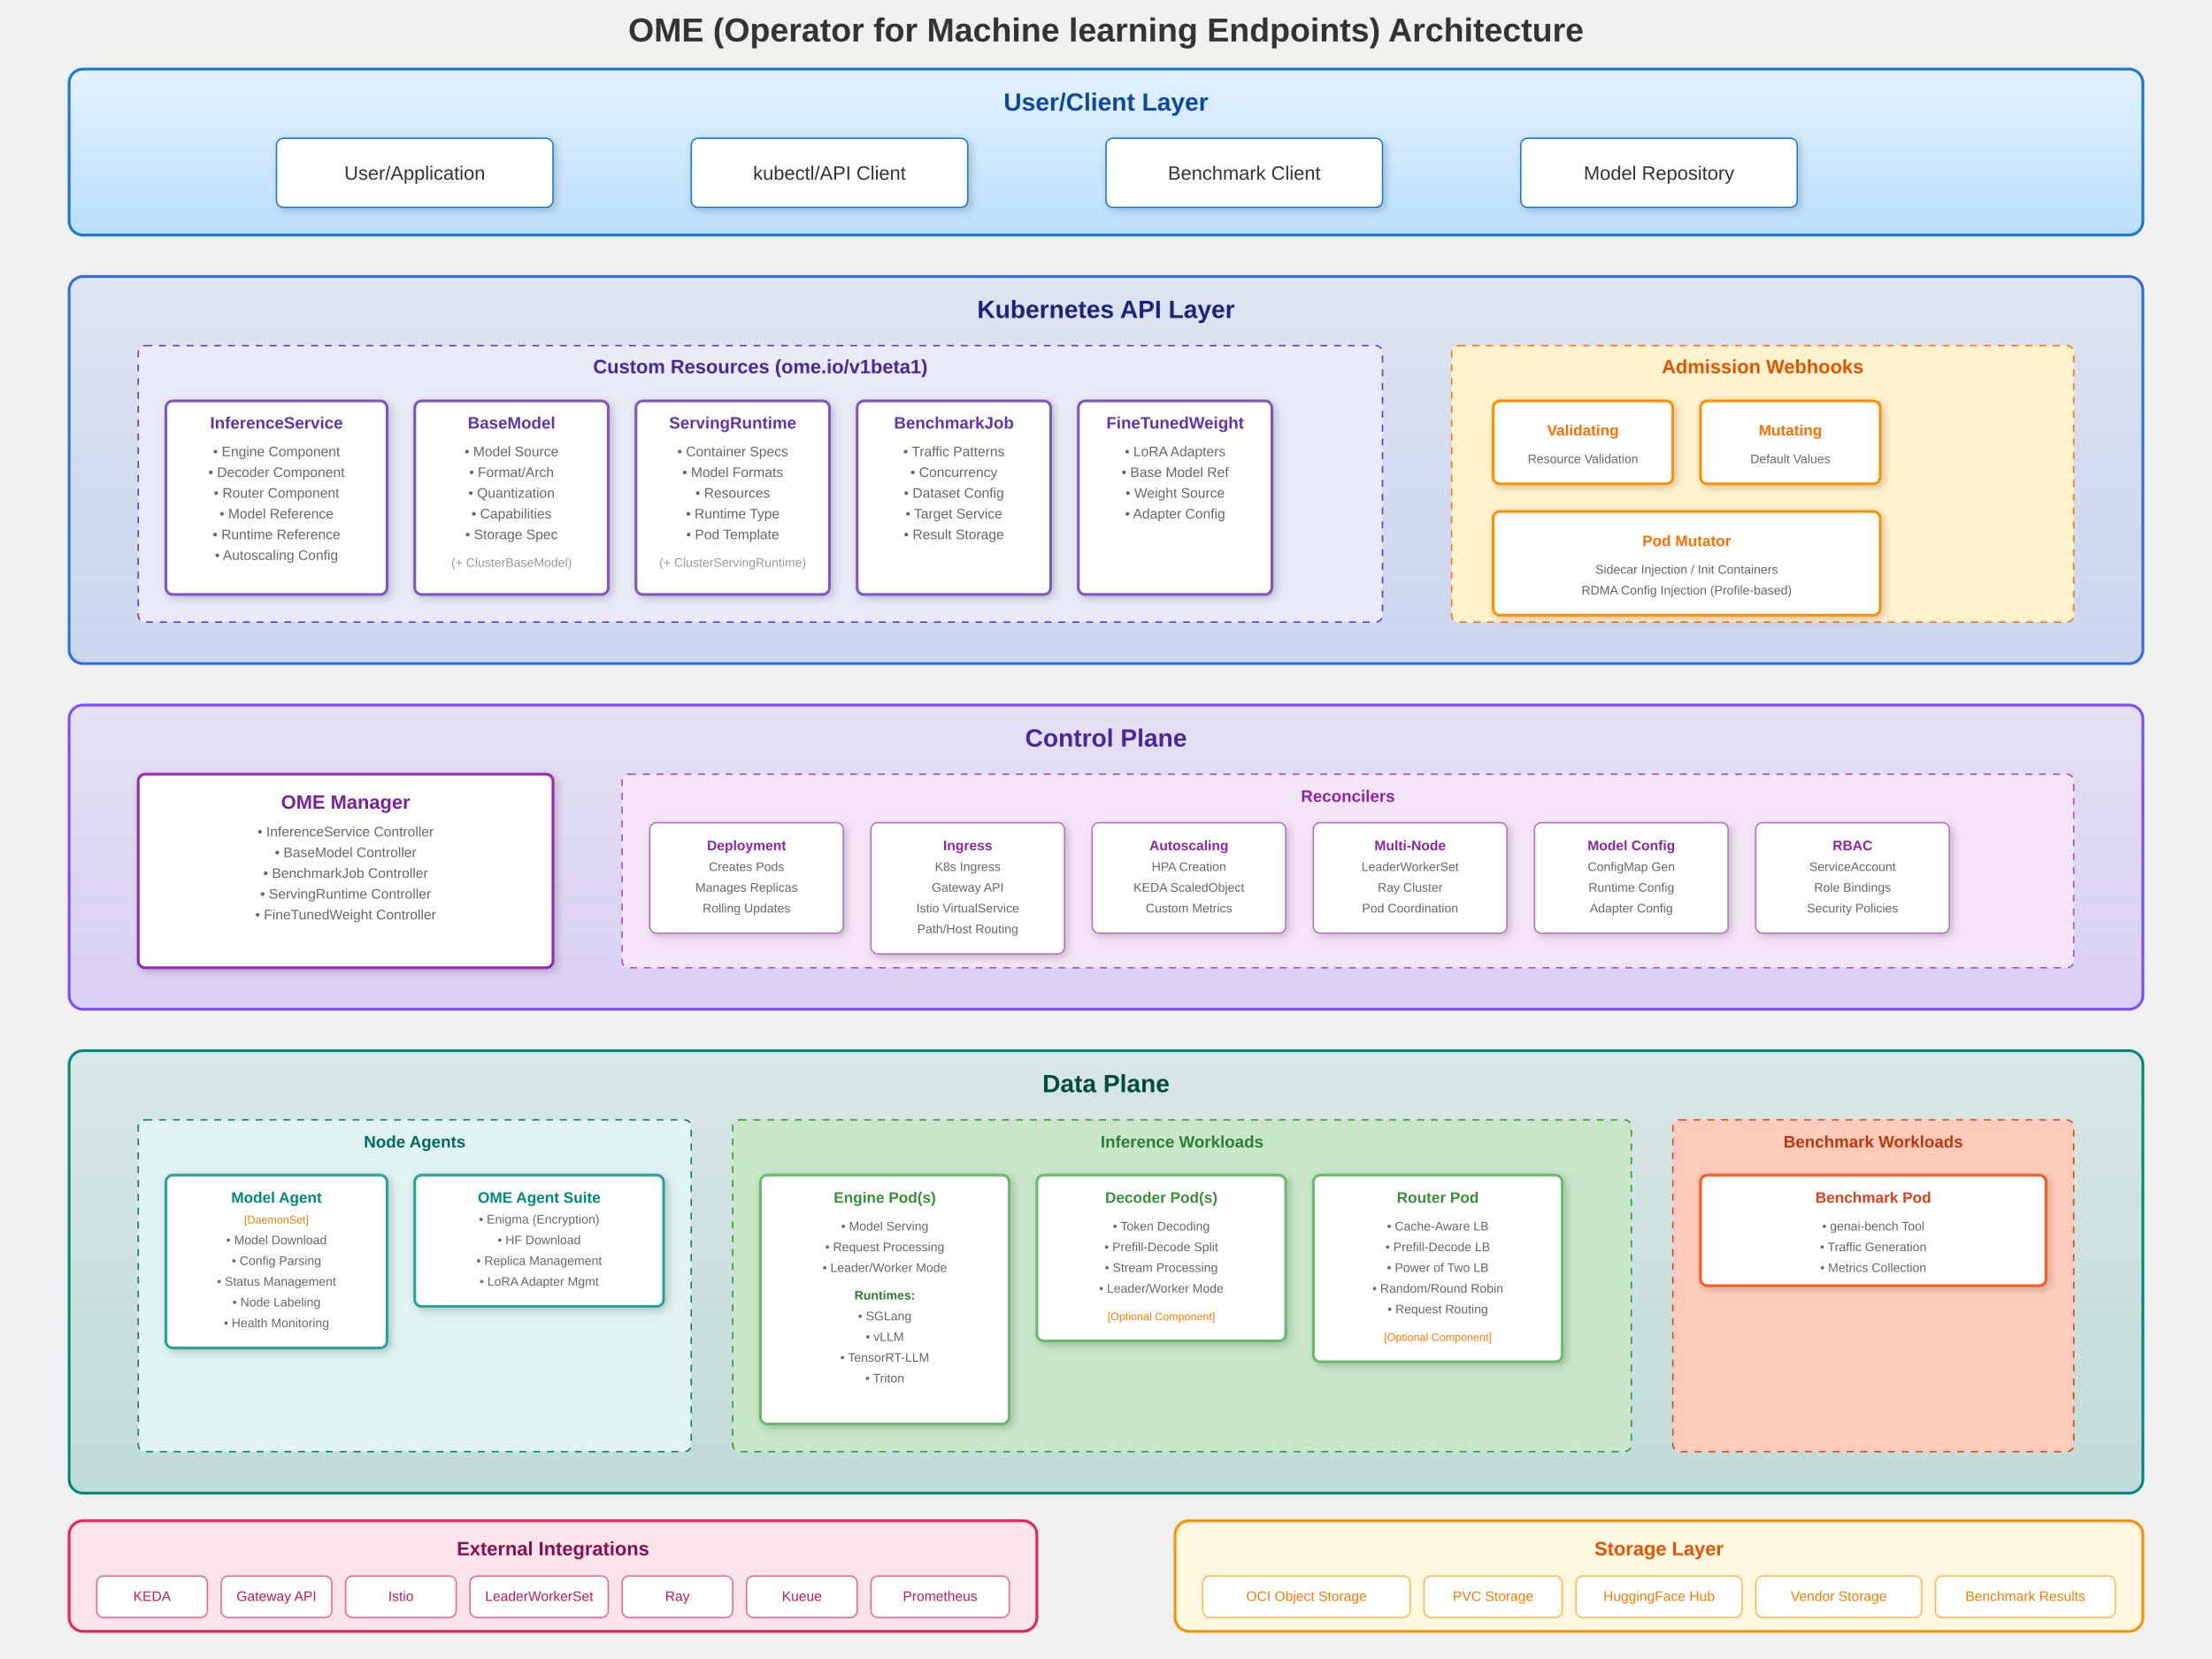
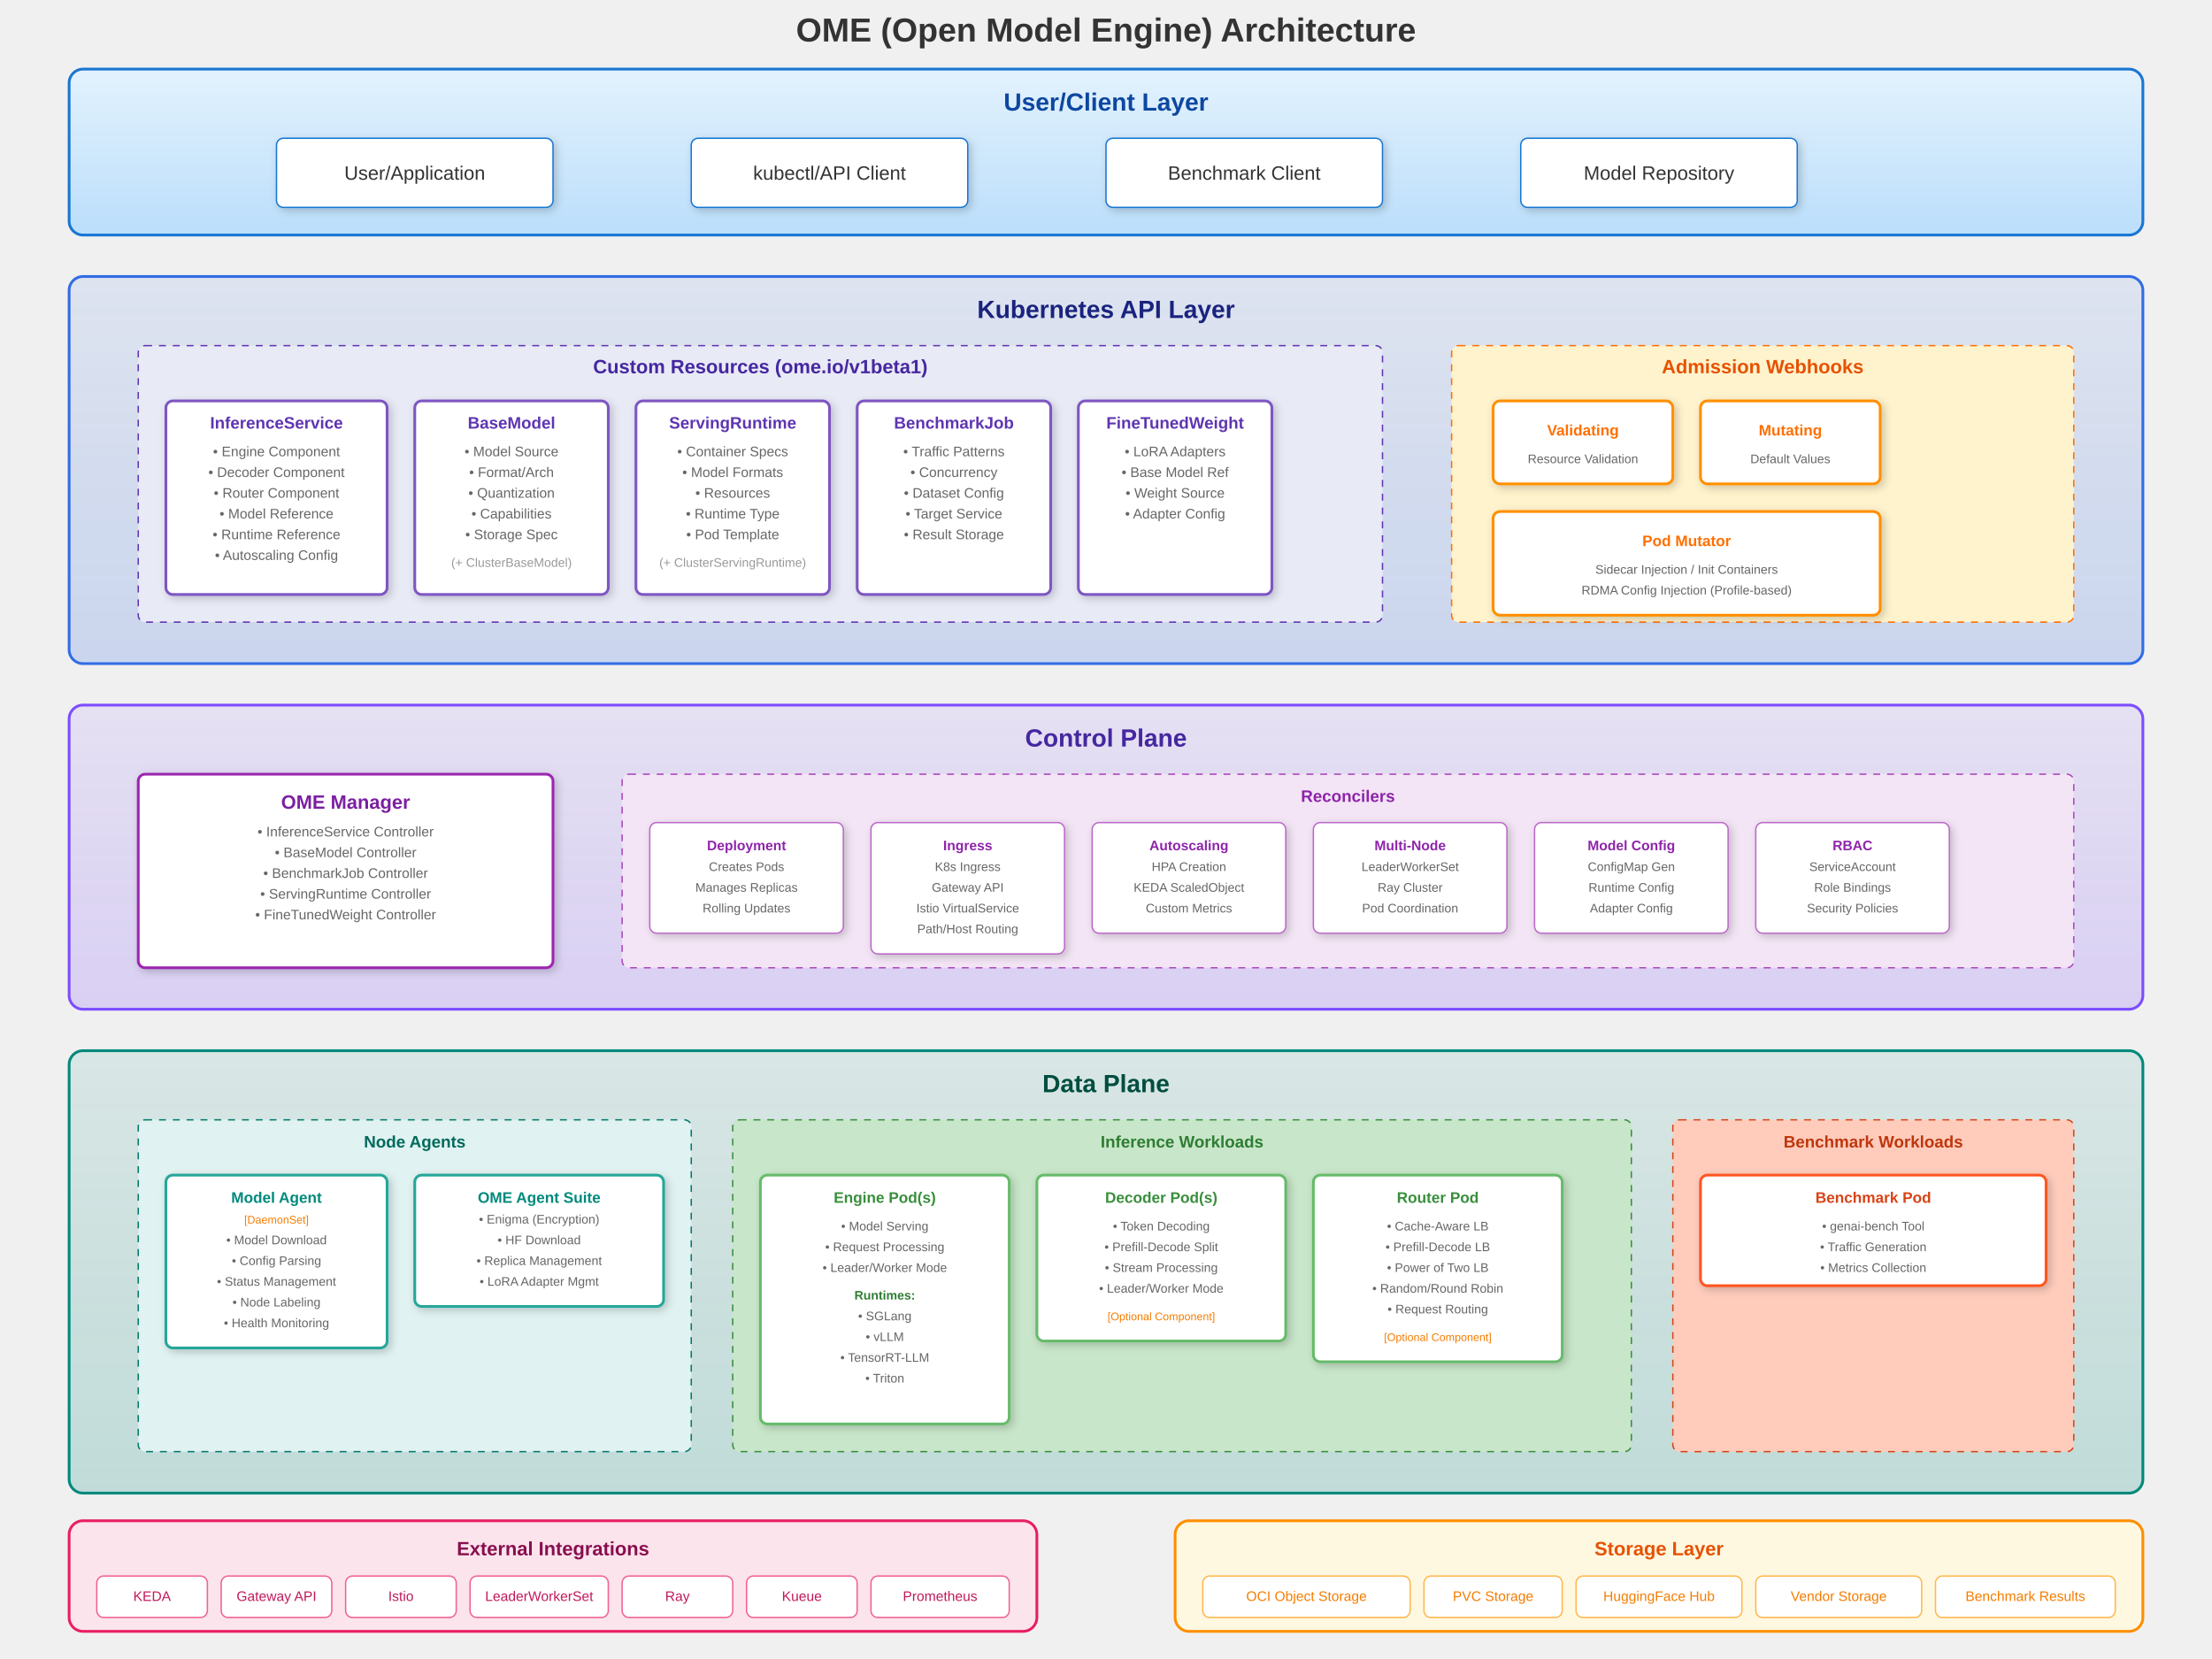
<svg xmlns="http://www.w3.org/2000/svg" width="1600" height="1200" style="background-color: white;">
  <defs>
    <linearGradient id="userGradient" x1="0%" y1="0%" x2="0%" y2="100%">
      <stop offset="0%" style="stop-color:#e3f2fd;stop-opacity:1" />
      <stop offset="100%" style="stop-color:#bbdefb;stop-opacity:1" />
    </linearGradient>
    <linearGradient id="k8sGradient" x1="0%" y1="0%" x2="0%" y2="100%">
      <stop offset="0%" style="stop-color:#326ce5;stop-opacity:0.1" />
      <stop offset="100%" style="stop-color:#326ce5;stop-opacity:0.2" />
    </linearGradient>
    <linearGradient id="controlGradient" x1="0%" y1="0%" x2="0%" y2="100%">
      <stop offset="0%" style="stop-color:#7c4dff;stop-opacity:0.1" />
      <stop offset="100%" style="stop-color:#7c4dff;stop-opacity:0.2" />
    </linearGradient>
    <linearGradient id="dataGradient" x1="0%" y1="0%" x2="0%" y2="100%">
      <stop offset="0%" style="stop-color:#00897b;stop-opacity:0.1" />
      <stop offset="100%" style="stop-color:#00897b;stop-opacity:0.2" />
    </linearGradient>
    <filter id="shadow" x="-20%" y="-20%" width="140%" height="140%">
      <feGaussianBlur in="SourceAlpha" stdDeviation="3" />
      <feOffset dx="2" dy="2" result="offsetblur" />
      <feComponentTransfer>
        <feFuncA type="linear" slope="0.2" />
      </feComponentTransfer>
      <feMerge>
        <feMergeNode />
        <feMergeNode in="SourceGraphic" />
      </feMerge>
    </filter>
    <marker id="arrowhead" markerWidth="10" markerHeight="7" refX="9" refY="3.5" orient="auto">
      <polygon points="0 0, 10 3.5, 0 7" fill="#666" />
    </marker>
  </defs>
-   <text x="800" y="30" text-anchor="middle" font-size="24" font-weight="bold" fill="#333" font-family="Arial, sans-serif">OME (Operator for Machine learning Endpoints) Architecture</text>
+   <text x="800" y="30" text-anchor="middle" font-size="24" font-weight="bold" fill="#333" font-family="Arial, sans-serif">OME (Open Model Engine) Architecture</text>
  <g id="userLayer">
    <rect x="50" y="50" width="1500" height="120" rx="10" fill="url(#userGradient)" stroke="#1976d2" stroke-width="2" />
    <text x="800" y="80" text-anchor="middle" font-size="18" font-weight="bold" fill="#0d47a1" font-family="Arial, sans-serif">User/Client Layer</text>
    <rect x="200" y="100" width="200" height="50" rx="5" fill="white" stroke="#1976d2" filter="url(#shadow)" />
    <text x="300" y="130" text-anchor="middle" font-size="14" fill="#333" font-family="Arial, sans-serif">User/Application</text>
    <rect x="500" y="100" width="200" height="50" rx="5" fill="white" stroke="#1976d2" filter="url(#shadow)" />
    <text x="600" y="130" text-anchor="middle" font-size="14" fill="#333" font-family="Arial, sans-serif">kubectl/API Client</text>
    <rect x="800" y="100" width="200" height="50" rx="5" fill="white" stroke="#1976d2" filter="url(#shadow)" />
    <text x="900" y="130" text-anchor="middle" font-size="14" fill="#333" font-family="Arial, sans-serif">Benchmark Client</text>
    <rect x="1100" y="100" width="200" height="50" rx="5" fill="white" stroke="#1976d2" filter="url(#shadow)" />
    <text x="1200" y="130" text-anchor="middle" font-size="14" fill="#333" font-family="Arial, sans-serif">Model Repository</text>
  </g>
  <g id="k8sLayer">
    <rect x="50" y="200" width="1500" height="280" rx="10" fill="url(#k8sGradient)" stroke="#326ce5" stroke-width="2" />
    <text x="800" y="230" text-anchor="middle" font-size="18" font-weight="bold" fill="#1a237e" font-family="Arial, sans-serif">Kubernetes API Layer</text>
    <g id="crds">
      <rect x="100" y="250" width="900" height="200" rx="5" fill="#e8eaf6" stroke="#5e35b1" stroke-width="1" stroke-dasharray="5,5" />
      <text x="550" y="270" text-anchor="middle" font-size="14" font-weight="bold" fill="#4527a0" font-family="Arial, sans-serif">Custom Resources (ome.io/v1beta1)</text>
      <rect x="120" y="290" width="160" height="140" rx="5" fill="white" stroke="#7e57c2" stroke-width="2" filter="url(#shadow)" />
      <text x="200" y="310" text-anchor="middle" font-size="12" font-weight="bold" fill="#5e35b1" font-family="Arial, sans-serif">InferenceService</text>
      <text x="200" y="330" text-anchor="middle" font-size="10" fill="#666" font-family="Arial, sans-serif">• Engine Component</text>
      <text x="200" y="345" text-anchor="middle" font-size="10" fill="#666" font-family="Arial, sans-serif">• Decoder Component</text>
      <text x="200" y="360" text-anchor="middle" font-size="10" fill="#666" font-family="Arial, sans-serif">• Router Component</text>
      <text x="200" y="375" text-anchor="middle" font-size="10" fill="#666" font-family="Arial, sans-serif">• Model Reference</text>
      <text x="200" y="390" text-anchor="middle" font-size="10" fill="#666" font-family="Arial, sans-serif">• Runtime Reference</text>
      <text x="200" y="405" text-anchor="middle" font-size="10" fill="#666" font-family="Arial, sans-serif">• Autoscaling Config</text>
      <rect x="300" y="290" width="140" height="140" rx="5" fill="white" stroke="#7e57c2" stroke-width="2" filter="url(#shadow)" />
      <text x="370" y="310" text-anchor="middle" font-size="12" font-weight="bold" fill="#5e35b1" font-family="Arial, sans-serif">BaseModel</text>
      <text x="370" y="330" text-anchor="middle" font-size="10" fill="#666" font-family="Arial, sans-serif">• Model Source</text>
      <text x="370" y="345" text-anchor="middle" font-size="10" fill="#666" font-family="Arial, sans-serif">• Format/Arch</text>
      <text x="370" y="360" text-anchor="middle" font-size="10" fill="#666" font-family="Arial, sans-serif">• Quantization</text>
      <text x="370" y="375" text-anchor="middle" font-size="10" fill="#666" font-family="Arial, sans-serif">• Capabilities</text>
      <text x="370" y="390" text-anchor="middle" font-size="10" fill="#666" font-family="Arial, sans-serif">• Storage Spec</text>
      <text x="370" y="410" text-anchor="middle" font-size="9" fill="#999" font-family="Arial, sans-serif">(+ ClusterBaseModel)</text>
      <rect x="460" y="290" width="140" height="140" rx="5" fill="white" stroke="#7e57c2" stroke-width="2" filter="url(#shadow)" />
      <text x="530" y="310" text-anchor="middle" font-size="12" font-weight="bold" fill="#5e35b1" font-family="Arial, sans-serif">ServingRuntime</text>
      <text x="530" y="330" text-anchor="middle" font-size="10" fill="#666" font-family="Arial, sans-serif">• Container Specs</text>
      <text x="530" y="345" text-anchor="middle" font-size="10" fill="#666" font-family="Arial, sans-serif">• Model Formats</text>
      <text x="530" y="360" text-anchor="middle" font-size="10" fill="#666" font-family="Arial, sans-serif">• Resources</text>
      <text x="530" y="375" text-anchor="middle" font-size="10" fill="#666" font-family="Arial, sans-serif">• Runtime Type</text>
      <text x="530" y="390" text-anchor="middle" font-size="10" fill="#666" font-family="Arial, sans-serif">• Pod Template</text>
      <text x="530" y="410" text-anchor="middle" font-size="9" fill="#999" font-family="Arial, sans-serif">(+ ClusterServingRuntime)</text>
      <rect x="620" y="290" width="140" height="140" rx="5" fill="white" stroke="#7e57c2" stroke-width="2" filter="url(#shadow)" />
      <text x="690" y="310" text-anchor="middle" font-size="12" font-weight="bold" fill="#5e35b1" font-family="Arial, sans-serif">BenchmarkJob</text>
      <text x="690" y="330" text-anchor="middle" font-size="10" fill="#666" font-family="Arial, sans-serif">• Traffic Patterns</text>
      <text x="690" y="345" text-anchor="middle" font-size="10" fill="#666" font-family="Arial, sans-serif">• Concurrency</text>
      <text x="690" y="360" text-anchor="middle" font-size="10" fill="#666" font-family="Arial, sans-serif">• Dataset Config</text>
      <text x="690" y="375" text-anchor="middle" font-size="10" fill="#666" font-family="Arial, sans-serif">• Target Service</text>
      <text x="690" y="390" text-anchor="middle" font-size="10" fill="#666" font-family="Arial, sans-serif">• Result Storage</text>
      <rect x="780" y="290" width="140" height="140" rx="5" fill="white" stroke="#7e57c2" stroke-width="2" filter="url(#shadow)" />
      <text x="850" y="310" text-anchor="middle" font-size="12" font-weight="bold" fill="#5e35b1" font-family="Arial, sans-serif">FineTunedWeight</text>
      <text x="850" y="330" text-anchor="middle" font-size="10" fill="#666" font-family="Arial, sans-serif">• LoRA Adapters</text>
      <text x="850" y="345" text-anchor="middle" font-size="10" fill="#666" font-family="Arial, sans-serif">• Base Model Ref</text>
      <text x="850" y="360" text-anchor="middle" font-size="10" fill="#666" font-family="Arial, sans-serif">• Weight Source</text>
      <text x="850" y="375" text-anchor="middle" font-size="10" fill="#666" font-family="Arial, sans-serif">• Adapter Config</text>
    </g>
    <g id="webhooks">
      <rect x="1050" y="250" width="450" height="200" rx="5" fill="#fff3cd" stroke="#ff6f00" stroke-width="1" stroke-dasharray="5,5" />
      <text x="1275" y="270" text-anchor="middle" font-size="14" font-weight="bold" fill="#e65100" font-family="Arial, sans-serif">Admission Webhooks</text>
      <rect x="1080" y="290" width="130" height="60" rx="5" fill="white" stroke="#ff8f00" stroke-width="2" filter="url(#shadow)" />
      <text x="1145" y="315" text-anchor="middle" font-size="11" font-weight="bold" fill="#ff6f00" font-family="Arial, sans-serif">Validating</text>
      <text x="1145" y="335" text-anchor="middle" font-size="9" fill="#666" font-family="Arial, sans-serif">Resource Validation</text>
      <rect x="1230" y="290" width="130" height="60" rx="5" fill="white" stroke="#ff8f00" stroke-width="2" filter="url(#shadow)" />
      <text x="1295" y="315" text-anchor="middle" font-size="11" font-weight="bold" fill="#ff6f00" font-family="Arial, sans-serif">Mutating</text>
      <text x="1295" y="335" text-anchor="middle" font-size="9" fill="#666" font-family="Arial, sans-serif">Default Values</text>
      <rect x="1080" y="370" width="280" height="75" rx="5" fill="white" stroke="#ff8f00" stroke-width="2" filter="url(#shadow)" />
      <text x="1220" y="395" text-anchor="middle" font-size="11" font-weight="bold" fill="#ff6f00" font-family="Arial, sans-serif">Pod Mutator</text>
      <text x="1220" y="415" text-anchor="middle" font-size="9" fill="#666" font-family="Arial, sans-serif">Sidecar Injection / Init Containers</text>
      <text x="1220" y="430" text-anchor="middle" font-size="9" fill="#666" font-family="Arial, sans-serif">RDMA Config Injection (Profile-based)</text>
    </g>
  </g>
  <g id="controlPlane">
    <rect x="50" y="510" width="1500" height="220" rx="10" fill="url(#controlGradient)" stroke="#7c4dff" stroke-width="2" />
    <text x="800" y="540" text-anchor="middle" font-size="18" font-weight="bold" fill="#4527a0" font-family="Arial, sans-serif">Control Plane</text>
    <rect x="100" y="560" width="300" height="140" rx="5" fill="white" stroke="#9c27b0" stroke-width="2" filter="url(#shadow)" />
    <text x="250" y="585" text-anchor="middle" font-size="14" font-weight="bold" fill="#7b1fa2" font-family="Arial, sans-serif">OME Manager</text>
    <text x="250" y="605" text-anchor="middle" font-size="10" fill="#666" font-family="Arial, sans-serif">• InferenceService Controller</text>
    <text x="250" y="620" text-anchor="middle" font-size="10" fill="#666" font-family="Arial, sans-serif">• BaseModel Controller</text>
    <text x="250" y="635" text-anchor="middle" font-size="10" fill="#666" font-family="Arial, sans-serif">• BenchmarkJob Controller</text>
    <text x="250" y="650" text-anchor="middle" font-size="10" fill="#666" font-family="Arial, sans-serif">• ServingRuntime Controller</text>
    <text x="250" y="665" text-anchor="middle" font-size="10" fill="#666" font-family="Arial, sans-serif">• FineTunedWeight Controller</text>
    <g id="reconcilers">
      <rect x="450" y="560" width="1050" height="140" rx="5" fill="#f3e5f5" stroke="#ab47bc" stroke-width="1" stroke-dasharray="5,5" />
      <text x="975" y="580" text-anchor="middle" font-size="12" font-weight="bold" fill="#8e24aa" font-family="Arial, sans-serif">Reconcilers</text>
      <rect x="470" y="595" width="140" height="80" rx="5" fill="white" stroke="#ba68c8" stroke-width="1" filter="url(#shadow)" />
      <text x="540" y="615" text-anchor="middle" font-size="10" font-weight="bold" fill="#8e24aa" font-family="Arial, sans-serif">Deployment</text>
      <text x="540" y="630" text-anchor="middle" font-size="9" fill="#666" font-family="Arial, sans-serif">Creates Pods</text>
      <text x="540" y="645" text-anchor="middle" font-size="9" fill="#666" font-family="Arial, sans-serif">Manages Replicas</text>
      <text x="540" y="660" text-anchor="middle" font-size="9" fill="#666" font-family="Arial, sans-serif">Rolling Updates</text>
      <rect x="630" y="595" width="140" height="95" rx="5" fill="white" stroke="#ba68c8" stroke-width="1" filter="url(#shadow)" />
      <text x="700" y="615" text-anchor="middle" font-size="10" font-weight="bold" fill="#8e24aa" font-family="Arial, sans-serif">Ingress</text>
      <text x="700" y="630" text-anchor="middle" font-size="9" fill="#666" font-family="Arial, sans-serif">K8s Ingress</text>
      <text x="700" y="645" text-anchor="middle" font-size="9" fill="#666" font-family="Arial, sans-serif">Gateway API</text>
      <text x="700" y="660" text-anchor="middle" font-size="9" fill="#666" font-family="Arial, sans-serif">Istio VirtualService</text>
      <text x="700" y="675" text-anchor="middle" font-size="9" fill="#666" font-family="Arial, sans-serif">Path/Host Routing</text>
      <rect x="790" y="595" width="140" height="80" rx="5" fill="white" stroke="#ba68c8" stroke-width="1" filter="url(#shadow)" />
      <text x="860" y="615" text-anchor="middle" font-size="10" font-weight="bold" fill="#8e24aa" font-family="Arial, sans-serif">Autoscaling</text>
      <text x="860" y="630" text-anchor="middle" font-size="9" fill="#666" font-family="Arial, sans-serif">HPA Creation</text>
      <text x="860" y="645" text-anchor="middle" font-size="9" fill="#666" font-family="Arial, sans-serif">KEDA ScaledObject</text>
      <text x="860" y="660" text-anchor="middle" font-size="9" fill="#666" font-family="Arial, sans-serif">Custom Metrics</text>
      <rect x="950" y="595" width="140" height="80" rx="5" fill="white" stroke="#ba68c8" stroke-width="1" filter="url(#shadow)" />
      <text x="1020" y="615" text-anchor="middle" font-size="10" font-weight="bold" fill="#8e24aa" font-family="Arial, sans-serif">Multi-Node</text>
      <text x="1020" y="630" text-anchor="middle" font-size="9" fill="#666" font-family="Arial, sans-serif">LeaderWorkerSet</text>
      <text x="1020" y="645" text-anchor="middle" font-size="9" fill="#666" font-family="Arial, sans-serif">Ray Cluster</text>
      <text x="1020" y="660" text-anchor="middle" font-size="9" fill="#666" font-family="Arial, sans-serif">Pod Coordination</text>
      <rect x="1110" y="595" width="140" height="80" rx="5" fill="white" stroke="#ba68c8" stroke-width="1" filter="url(#shadow)" />
      <text x="1180" y="615" text-anchor="middle" font-size="10" font-weight="bold" fill="#8e24aa" font-family="Arial, sans-serif">Model Config</text>
      <text x="1180" y="630" text-anchor="middle" font-size="9" fill="#666" font-family="Arial, sans-serif">ConfigMap Gen</text>
      <text x="1180" y="645" text-anchor="middle" font-size="9" fill="#666" font-family="Arial, sans-serif">Runtime Config</text>
      <text x="1180" y="660" text-anchor="middle" font-size="9" fill="#666" font-family="Arial, sans-serif">Adapter Config</text>
      <rect x="1270" y="595" width="140" height="80" rx="5" fill="white" stroke="#ba68c8" stroke-width="1" filter="url(#shadow)" />
      <text x="1340" y="615" text-anchor="middle" font-size="10" font-weight="bold" fill="#8e24aa" font-family="Arial, sans-serif">RBAC</text>
      <text x="1340" y="630" text-anchor="middle" font-size="9" fill="#666" font-family="Arial, sans-serif">ServiceAccount</text>
      <text x="1340" y="645" text-anchor="middle" font-size="9" fill="#666" font-family="Arial, sans-serif">Role Bindings</text>
      <text x="1340" y="660" text-anchor="middle" font-size="9" fill="#666" font-family="Arial, sans-serif">Security Policies</text>
    </g>
  </g>
  <g id="dataPlane">
    <rect x="50" y="760" width="1500" height="320" rx="10" fill="url(#dataGradient)" stroke="#00897b" stroke-width="2" />
    <text x="800" y="790" text-anchor="middle" font-size="18" font-weight="bold" fill="#004d40" font-family="Arial, sans-serif">Data Plane</text>
    <g id="nodeAgents">
      <rect x="100" y="810" width="400" height="240" rx="5" fill="#e0f2f1" stroke="#00796b" stroke-width="1" stroke-dasharray="5,5" />
      <text x="300" y="830" text-anchor="middle" font-size="12" font-weight="bold" fill="#00695c" font-family="Arial, sans-serif">Node Agents</text>
      <rect x="120" y="850" width="160" height="125" rx="5" fill="white" stroke="#26a69a" stroke-width="2" filter="url(#shadow)" />
      <text x="200" y="870" text-anchor="middle" font-size="11" font-weight="bold" fill="#00897b" font-family="Arial, sans-serif">Model Agent</text>
      <text x="200" y="885" text-anchor="middle" font-size="8" fill="#f57c00" font-family="Arial, sans-serif">[DaemonSet]</text>
      <text x="200" y="900" text-anchor="middle" font-size="9" fill="#666" font-family="Arial, sans-serif">• Model Download</text>
      <text x="200" y="915" text-anchor="middle" font-size="9" fill="#666" font-family="Arial, sans-serif">• Config Parsing</text>
      <text x="200" y="930" text-anchor="middle" font-size="9" fill="#666" font-family="Arial, sans-serif">• Status Management</text>
      <text x="200" y="945" text-anchor="middle" font-size="9" fill="#666" font-family="Arial, sans-serif">• Node Labeling</text>
      <text x="200" y="960" text-anchor="middle" font-size="9" fill="#666" font-family="Arial, sans-serif">• Health Monitoring</text>
      <rect x="300" y="850" width="180" height="95" rx="5" fill="white" stroke="#26a69a" stroke-width="2" filter="url(#shadow)" />
      <text x="390" y="870" text-anchor="middle" font-size="11" font-weight="bold" fill="#00897b" font-family="Arial, sans-serif">OME Agent Suite</text>
      <text x="390" y="885" text-anchor="middle" font-size="9" fill="#666" font-family="Arial, sans-serif">• Enigma (Encryption)</text>
      <text x="390" y="900" text-anchor="middle" font-size="9" fill="#666" font-family="Arial, sans-serif">• HF Download</text>
      <text x="390" y="915" text-anchor="middle" font-size="9" fill="#666" font-family="Arial, sans-serif">• Replica Management</text>
      <text x="390" y="930" text-anchor="middle" font-size="9" fill="#666" font-family="Arial, sans-serif">• LoRA Adapter Mgmt</text>
    </g>
    <g id="inferenceWorkloads">
      <rect x="530" y="810" width="650" height="240" rx="5" fill="#c8e6c9" stroke="#388e3c" stroke-width="1" stroke-dasharray="5,5" />
      <text x="855" y="830" text-anchor="middle" font-size="12" font-weight="bold" fill="#2e7d32" font-family="Arial, sans-serif">Inference Workloads</text>
      <rect x="550" y="850" width="180" height="180" rx="5" fill="white" stroke="#66bb6a" stroke-width="2" filter="url(#shadow)" />
      <text x="640" y="870" text-anchor="middle" font-size="11" font-weight="bold" fill="#388e3c" font-family="Arial, sans-serif">Engine Pod(s)</text>
      <text x="640" y="890" text-anchor="middle" font-size="9" fill="#666" font-family="Arial, sans-serif">• Model Serving</text>
      <text x="640" y="905" text-anchor="middle" font-size="9" fill="#666" font-family="Arial, sans-serif">• Request Processing</text>
      <text x="640" y="920" text-anchor="middle" font-size="9" fill="#666" font-family="Arial, sans-serif">• Leader/Worker Mode</text>
      <text x="640" y="940" text-anchor="middle" font-size="9" font-weight="bold" fill="#2e7d32" font-family="Arial, sans-serif">Runtimes:</text>
      <text x="640" y="955" text-anchor="middle" font-size="9" fill="#666" font-family="Arial, sans-serif">• SGLang</text>
      <text x="640" y="970" text-anchor="middle" font-size="9" fill="#666" font-family="Arial, sans-serif">• vLLM</text>
      <text x="640" y="985" text-anchor="middle" font-size="9" fill="#666" font-family="Arial, sans-serif">• TensorRT-LLM</text>
      <text x="640" y="1000" text-anchor="middle" font-size="9" fill="#666" font-family="Arial, sans-serif">• Triton</text>
      <rect x="750" y="850" width="180" height="120" rx="5" fill="white" stroke="#66bb6a" stroke-width="2" filter="url(#shadow)" />
      <text x="840" y="870" text-anchor="middle" font-size="11" font-weight="bold" fill="#388e3c" font-family="Arial, sans-serif">Decoder Pod(s)</text>
      <text x="840" y="890" text-anchor="middle" font-size="9" fill="#666" font-family="Arial, sans-serif">• Token Decoding</text>
      <text x="840" y="905" text-anchor="middle" font-size="9" fill="#666" font-family="Arial, sans-serif">• Prefill-Decode Split</text>
      <text x="840" y="920" text-anchor="middle" font-size="9" fill="#666" font-family="Arial, sans-serif">• Stream Processing</text>
      <text x="840" y="935" text-anchor="middle" font-size="9" fill="#666" font-family="Arial, sans-serif">• Leader/Worker Mode</text>
      <text x="840" y="955" text-anchor="middle" font-size="8" fill="#f57c00" font-family="Arial, sans-serif">[Optional Component]</text>
      <rect x="950" y="850" width="180" height="135" rx="5" fill="white" stroke="#66bb6a" stroke-width="2" filter="url(#shadow)" />
      <text x="1040" y="870" text-anchor="middle" font-size="11" font-weight="bold" fill="#388e3c" font-family="Arial, sans-serif">Router Pod</text>
      <text x="1040" y="890" text-anchor="middle" font-size="9" fill="#666" font-family="Arial, sans-serif">• Cache-Aware LB</text>
      <text x="1040" y="905" text-anchor="middle" font-size="9" fill="#666" font-family="Arial, sans-serif">• Prefill-Decode LB</text>
      <text x="1040" y="920" text-anchor="middle" font-size="9" fill="#666" font-family="Arial, sans-serif">• Power of Two LB</text>
      <text x="1040" y="935" text-anchor="middle" font-size="9" fill="#666" font-family="Arial, sans-serif">• Random/Round Robin</text>
      <text x="1040" y="950" text-anchor="middle" font-size="9" fill="#666" font-family="Arial, sans-serif">• Request Routing</text>
      <text x="1040" y="970" text-anchor="middle" font-size="8" fill="#f57c00" font-family="Arial, sans-serif">[Optional Component]</text>
    </g>
    <g id="benchmarkWorkloads">
      <rect x="1210" y="810" width="290" height="240" rx="5" fill="#ffccbc" stroke="#d84315" stroke-width="1" stroke-dasharray="5,5" />
      <text x="1355" y="830" text-anchor="middle" font-size="12" font-weight="bold" fill="#bf360c" font-family="Arial, sans-serif">Benchmark Workloads</text>
      <rect x="1230" y="850" width="250" height="80" rx="5" fill="white" stroke="#ff5722" stroke-width="2" filter="url(#shadow)" />
      <text x="1355" y="870" text-anchor="middle" font-size="11" font-weight="bold" fill="#d84315" font-family="Arial, sans-serif">Benchmark Pod</text>
      <text x="1355" y="890" text-anchor="middle" font-size="9" fill="#666" font-family="Arial, sans-serif">• genai-bench Tool</text>
      <text x="1355" y="905" text-anchor="middle" font-size="9" fill="#666" font-family="Arial, sans-serif">• Traffic Generation</text>
      <text x="1355" y="920" text-anchor="middle" font-size="9" fill="#666" font-family="Arial, sans-serif">• Metrics Collection</text>
    </g>
  </g>
  <g id="externalIntegrations">
    <rect x="50" y="1100" width="700" height="80" rx="10" fill="#fce4ec" stroke="#e91e63" stroke-width="2" />
    <text x="400" y="1125" text-anchor="middle" font-size="14" font-weight="bold" fill="#880e4f" font-family="Arial, sans-serif">External Integrations</text>
    <rect x="70" y="1140" width="80" height="30" rx="5" fill="white" stroke="#f06292" stroke-width="1" />
    <text x="110" y="1158" text-anchor="middle" font-size="10" fill="#c2185b" font-family="Arial, sans-serif">KEDA</text>
    <rect x="160" y="1140" width="80" height="30" rx="5" fill="white" stroke="#f06292" stroke-width="1" />
    <text x="200" y="1158" text-anchor="middle" font-size="10" fill="#c2185b" font-family="Arial, sans-serif">Gateway API</text>
    <rect x="250" y="1140" width="80" height="30" rx="5" fill="white" stroke="#f06292" stroke-width="1" />
    <text x="290" y="1158" text-anchor="middle" font-size="10" fill="#c2185b" font-family="Arial, sans-serif">Istio</text>
    <rect x="340" y="1140" width="100" height="30" rx="5" fill="white" stroke="#f06292" stroke-width="1" />
    <text x="390" y="1158" text-anchor="middle" font-size="10" fill="#c2185b" font-family="Arial, sans-serif">LeaderWorkerSet</text>
    <rect x="450" y="1140" width="80" height="30" rx="5" fill="white" stroke="#f06292" stroke-width="1" />
    <text x="490" y="1158" text-anchor="middle" font-size="10" fill="#c2185b" font-family="Arial, sans-serif">Ray</text>
    <rect x="540" y="1140" width="80" height="30" rx="5" fill="white" stroke="#f06292" stroke-width="1" />
    <text x="580" y="1158" text-anchor="middle" font-size="10" fill="#c2185b" font-family="Arial, sans-serif">Kueue</text>
    <rect x="630" y="1140" width="100" height="30" rx="5" fill="white" stroke="#f06292" stroke-width="1" />
    <text x="680" y="1158" text-anchor="middle" font-size="10" fill="#c2185b" font-family="Arial, sans-serif">Prometheus</text>
  </g>
  <g id="storageLayer">
    <rect x="850" y="1100" width="700" height="80" rx="10" fill="#fff8e1" stroke="#ff8f00" stroke-width="2" />
    <text x="1200" y="1125" text-anchor="middle" font-size="14" font-weight="bold" fill="#e65100" font-family="Arial, sans-serif">Storage Layer</text>
    <rect x="870" y="1140" width="150" height="30" rx="5" fill="white" stroke="#ffb74d" stroke-width="1" />
    <text x="945" y="1158" text-anchor="middle" font-size="10" fill="#f57c00" font-family="Arial, sans-serif">OCI Object Storage</text>
    <rect x="1030" y="1140" width="100" height="30" rx="5" fill="white" stroke="#ffb74d" stroke-width="1" />
    <text x="1080" y="1158" text-anchor="middle" font-size="10" fill="#f57c00" font-family="Arial, sans-serif">PVC Storage</text>
    <rect x="1140" y="1140" width="120" height="30" rx="5" fill="white" stroke="#ffb74d" stroke-width="1" />
    <text x="1200" y="1158" text-anchor="middle" font-size="10" fill="#f57c00" font-family="Arial, sans-serif">HuggingFace Hub</text>
    <rect x="1270" y="1140" width="120" height="30" rx="5" fill="white" stroke="#ffb74d" stroke-width="1" />
    <text x="1330" y="1158" text-anchor="middle" font-size="10" fill="#f57c00" font-family="Arial, sans-serif">Vendor Storage</text>
    <rect x="1400" y="1140" width="130" height="30" rx="5" fill="white" stroke="#ffb74d" stroke-width="1" />
    <text x="1465" y="1158" text-anchor="middle" font-size="10" fill="#f57c00" font-family="Arial, sans-serif">Benchmark Results</text>
  </g>
</svg>
